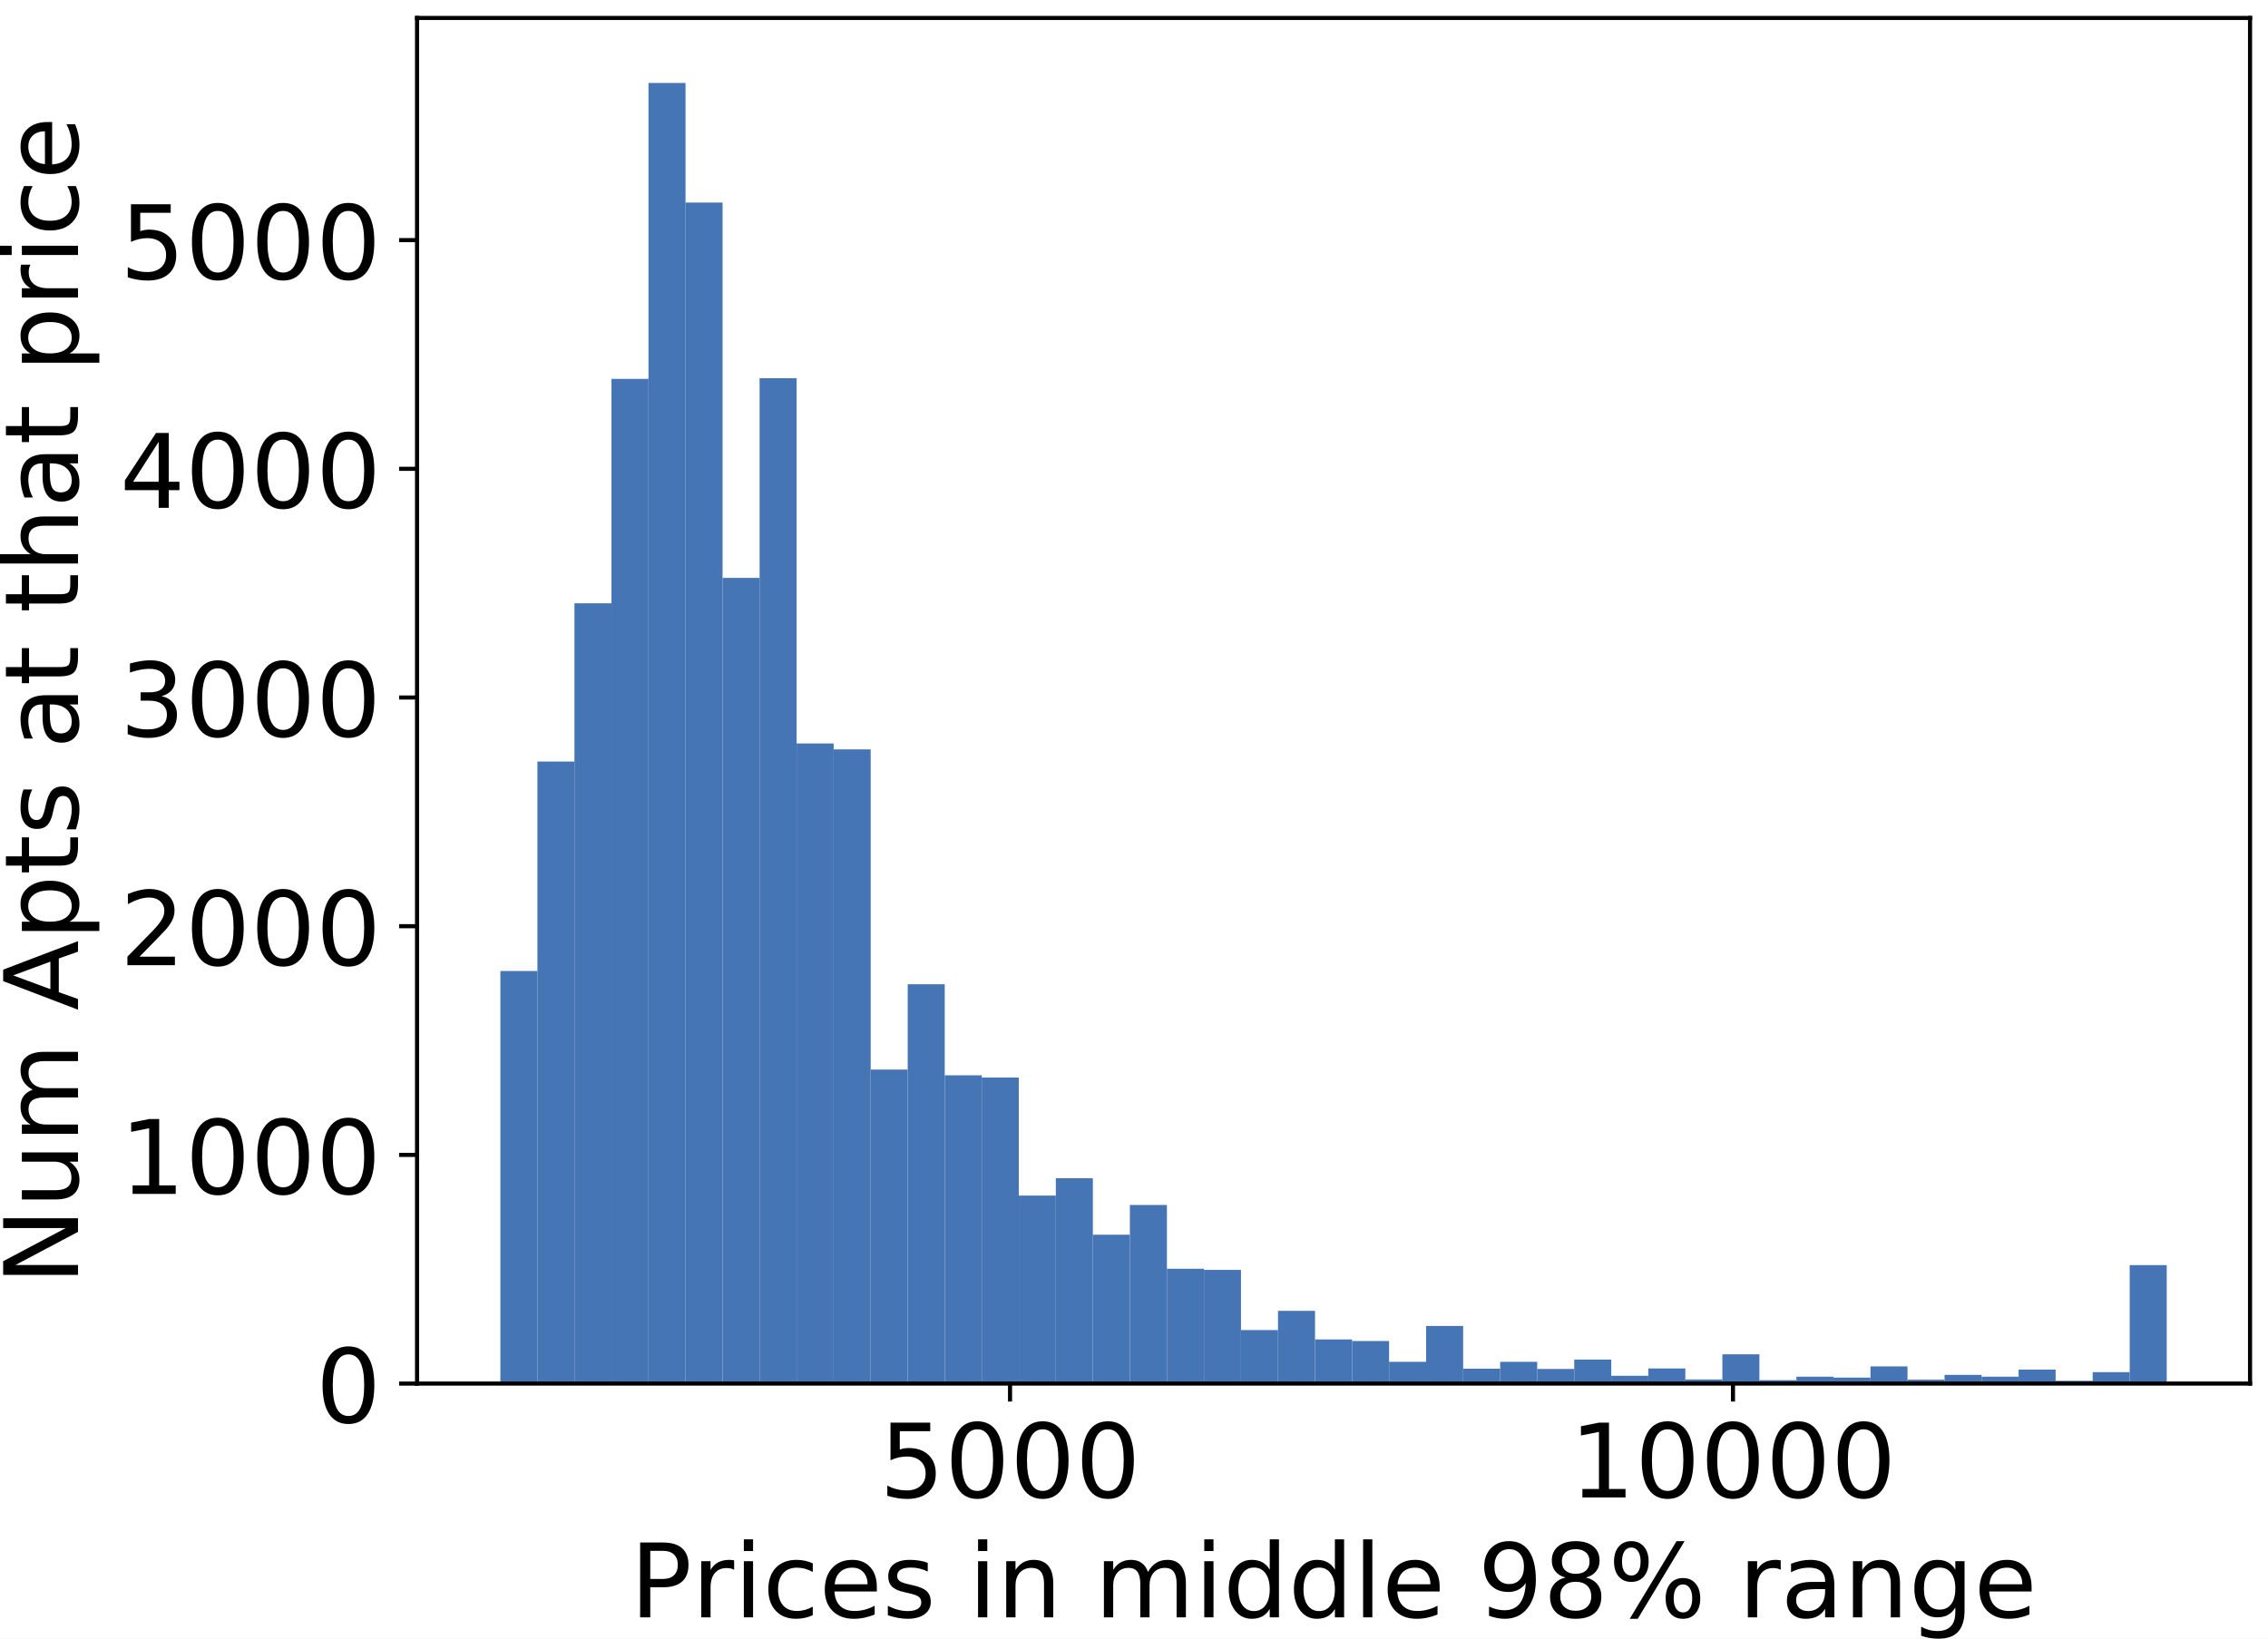
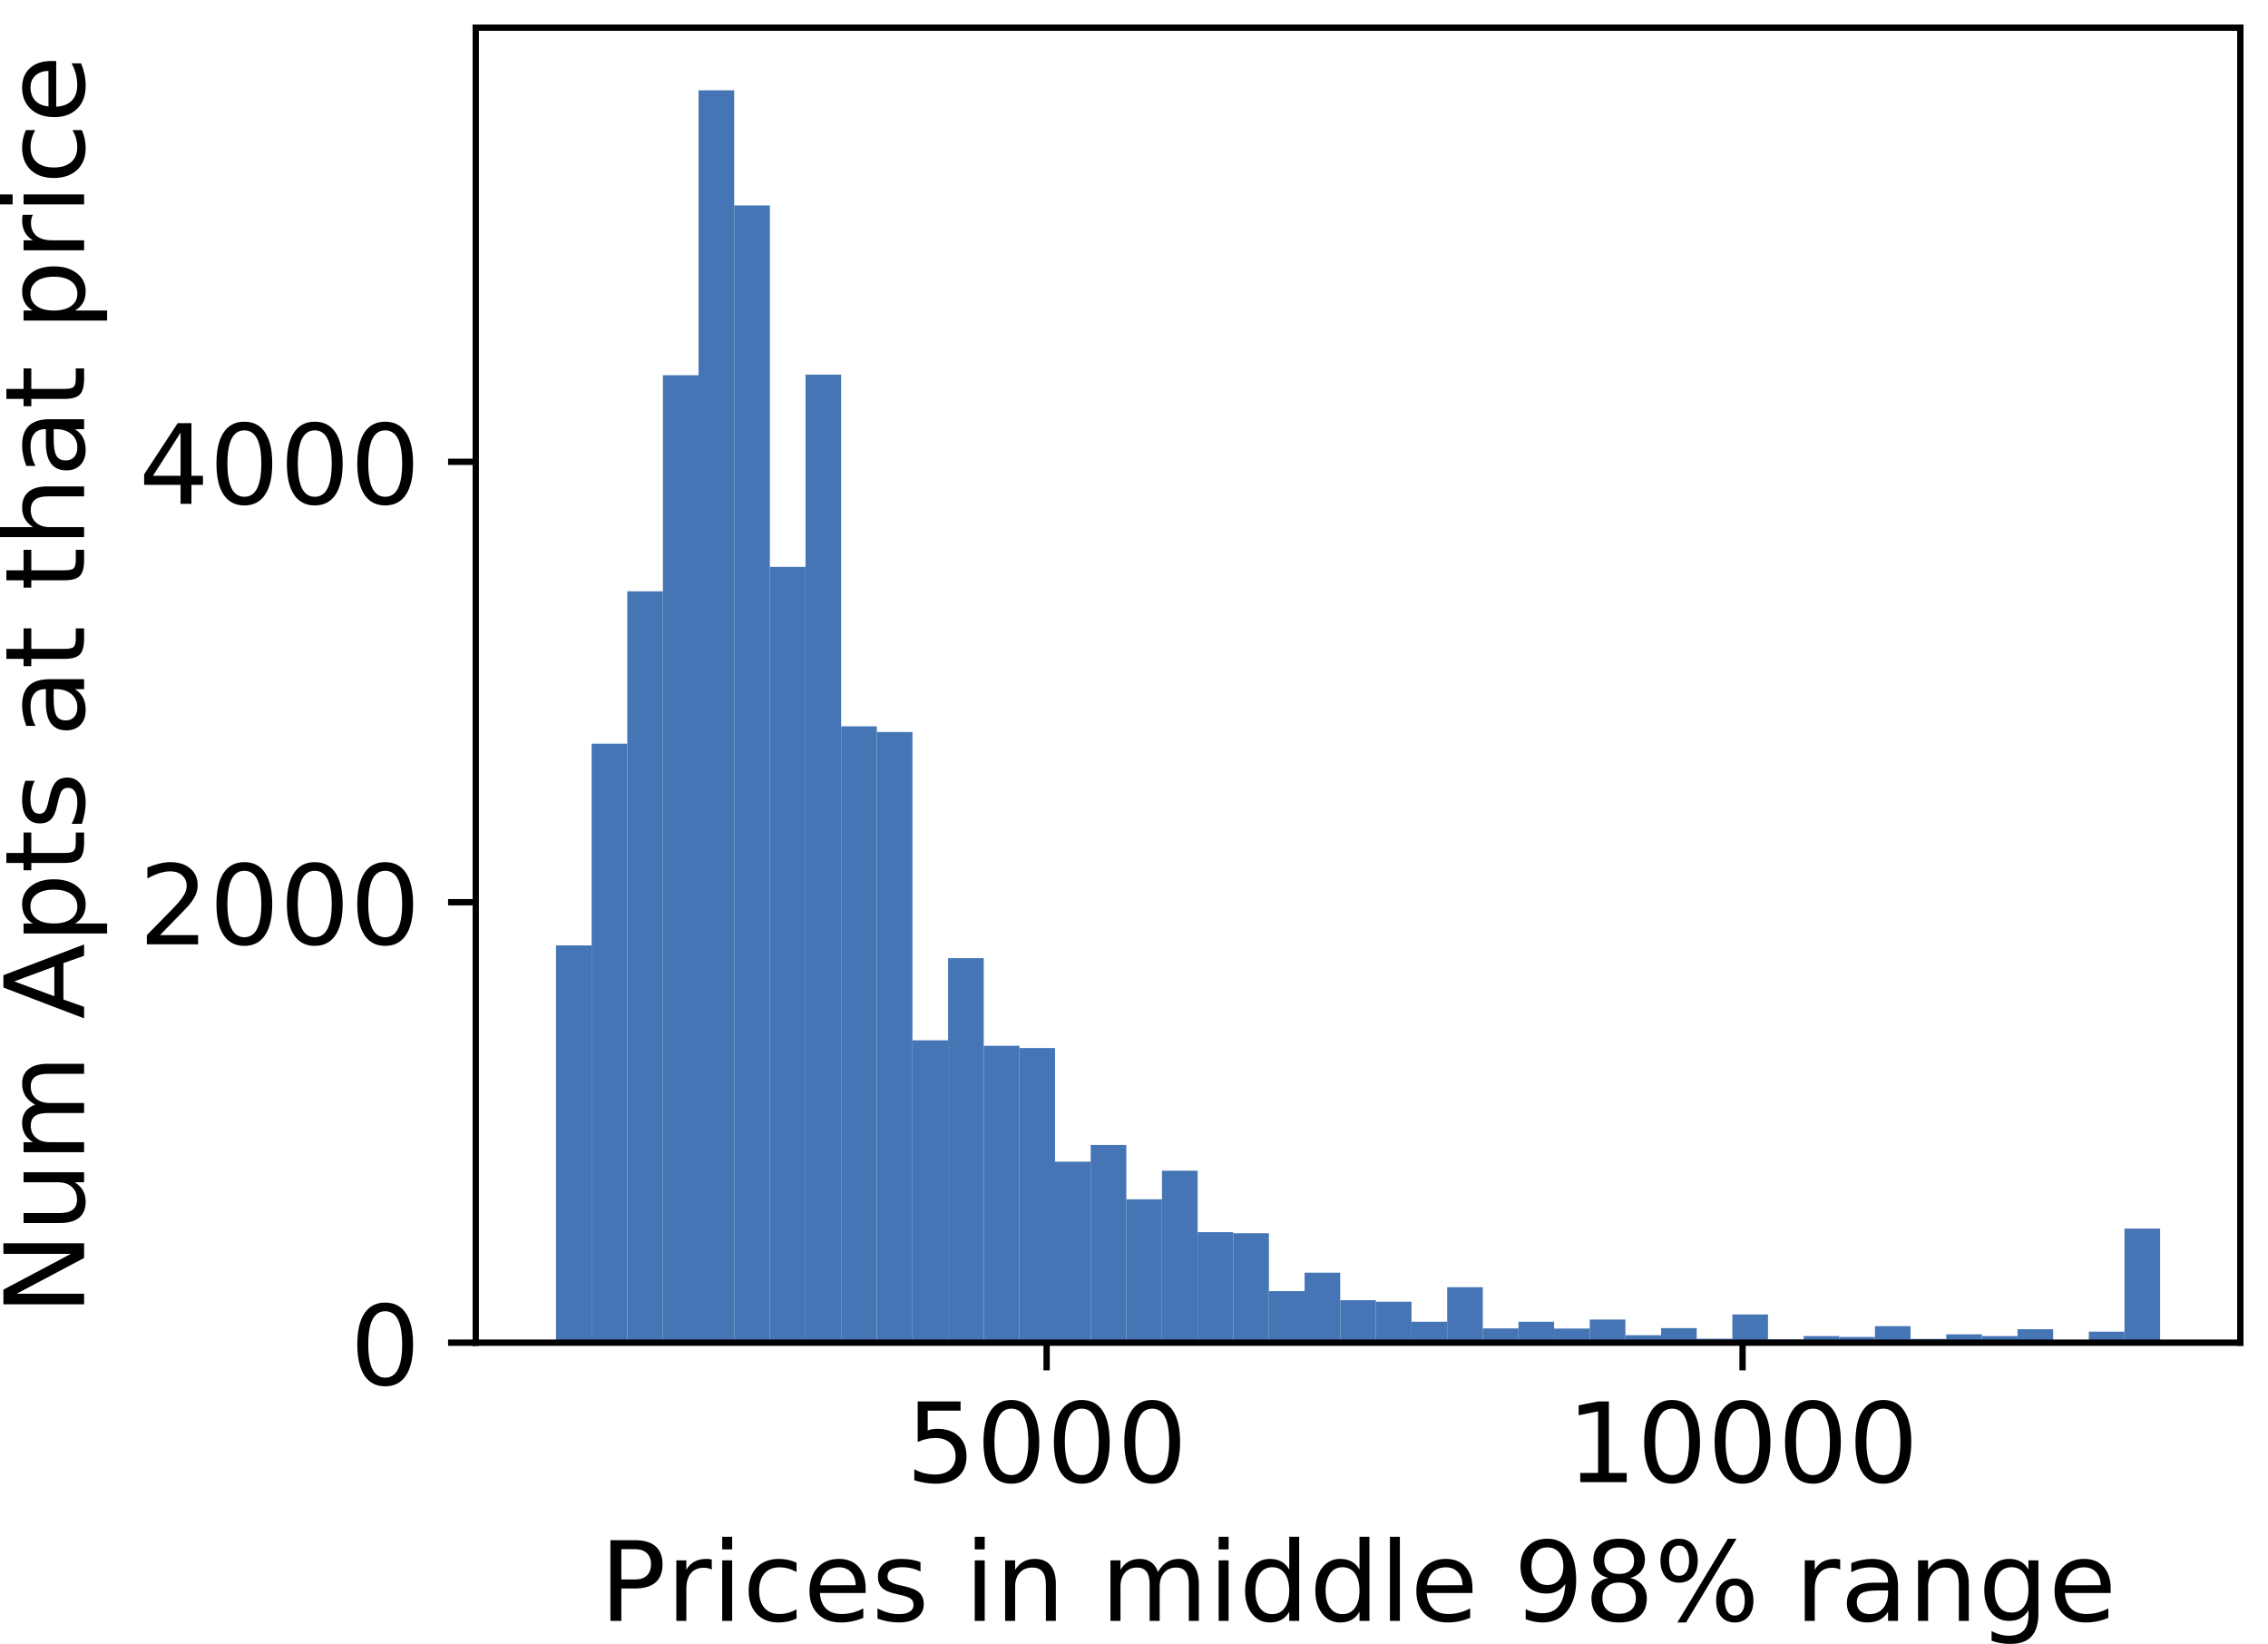
- <svg xmlns="http://www.w3.org/2000/svg" xmlns:xlink="http://www.w3.org/1999/xlink" height="319.325pt" version="1.1" viewBox="0 0 441.876 319.325" width="441.876pt">
+ <svg xmlns="http://www.w3.org/2000/svg" xmlns:xlink="http://www.w3.org/1999/xlink" height="207.919pt" version="1.1" viewBox="0 0 286.879 207.919" width="286.879pt">
  <defs>
    <style type="text/css">
*{stroke-linecap:butt;stroke-linejoin:round;}
  </style>
  </defs>
  <g id="figure_1">
    <g id="patch_1">
-       <path d="M 0 319.325  L 441.876 319.325  L 441.876 0  L 0 0  z " style="fill:#ffffff;" />
+       <path d="M 0 207.919  L 286.879 207.919  L 286.879 -0  L 0 -0  z " style="fill:#ffffff;" />
    </g>
    <g id="axes_1">
      <g id="patch_2">
-         <path d="M 81.256 269.612  L 438.376 269.612  L 438.376 3.5  L 81.256 3.5  z " style="fill:#ffffff;" />
+         <path d="M 60.179 169.82  L 283.379 169.82  L 283.379 3.5  L 60.179 3.5  z " style="fill:#ffffff;" />
      </g>
      <g id="patch_3">
-         <path clip-path="url(#p190b74ce3b)" d="M 97.489 269.612  L 104.704 269.612  L 104.704 189.217  L 97.489 189.217  z " style="fill:#4575b4;" />
+         <path clip-path="url(#p3b7eba3731)" d="M 70.325 169.82  L 74.834 169.82  L 74.834 119.573  L 70.325 119.573  z " style="fill:#4575b4;" />
      </g>
      <g id="patch_4">
-         <path clip-path="url(#p190b74ce3b)" d="M 104.704 269.612  L 111.918 269.612  L 111.918 148.396  L 104.704 148.396  z " style="fill:#4575b4;" />
+         <path clip-path="url(#p3b7eba3731)" d="M 74.834 169.82  L 79.343 169.82  L 79.343 94.06  L 74.834 94.06  z " style="fill:#4575b4;" />
      </g>
      <g id="patch_5">
-         <path clip-path="url(#p190b74ce3b)" d="M 111.918 269.612  L 119.133 269.612  L 119.133 117.557  L 111.918 117.557  z " style="fill:#4575b4;" />
+         <path clip-path="url(#p3b7eba3731)" d="M 79.343 169.82  L 83.852 169.82  L 83.852 74.786  L 79.343 74.786  z " style="fill:#4575b4;" />
      </g>
      <g id="patch_6">
-         <path clip-path="url(#p190b74ce3b)" d="M 119.133 269.612  L 126.347 269.612  L 126.347 73.839  L 119.133 73.839  z " style="fill:#4575b4;" />
+         <path clip-path="url(#p3b7eba3731)" d="M 83.852 169.82  L 88.361 169.82  L 88.361 47.462  L 83.852 47.462  z " style="fill:#4575b4;" />
      </g>
      <g id="patch_7">
-         <path clip-path="url(#p190b74ce3b)" d="M 126.347 269.612  L 133.562 269.612  L 133.562 16.172  L 126.347 16.172  z " style="fill:#4575b4;" />
+         <path clip-path="url(#p3b7eba3731)" d="M 88.361 169.82  L 92.87 169.82  L 92.87 11.42  L 88.361 11.42  z " style="fill:#4575b4;" />
      </g>
      <g id="patch_8">
-         <path clip-path="url(#p190b74ce3b)" d="M 133.562 269.612  L 140.776 269.612  L 140.776 39.479  L 133.562 39.479  z " style="fill:#4575b4;" />
+         <path clip-path="url(#p3b7eba3731)" d="M 92.87 169.82  L 97.379 169.82  L 97.379 25.987  L 92.87 25.987  z " style="fill:#4575b4;" />
      </g>
      <g id="patch_9">
-         <path clip-path="url(#p190b74ce3b)" d="M 140.776 269.612  L 147.991 269.612  L 147.991 112.61  L 140.776 112.61  z " style="fill:#4575b4;" />
+         <path clip-path="url(#p3b7eba3731)" d="M 97.379 169.82  L 101.888 169.82  L 101.888 71.694  L 97.379 71.694  z " style="fill:#4575b4;" />
      </g>
      <g id="patch_10">
-         <path clip-path="url(#p190b74ce3b)" d="M 147.991 269.612  L 155.205 269.612  L 155.205 73.705  L 147.991 73.705  z " style="fill:#4575b4;" />
+         <path clip-path="url(#p3b7eba3731)" d="M 101.888 169.82  L 106.398 169.82  L 106.398 47.378  L 101.888 47.378  z " style="fill:#4575b4;" />
      </g>
      <g id="patch_11">
-         <path clip-path="url(#p190b74ce3b)" d="M 155.205 269.612  L 162.42 269.612  L 162.42 144.875  L 155.205 144.875  z " style="fill:#4575b4;" />
+         <path clip-path="url(#p3b7eba3731)" d="M 106.398 169.82  L 110.907 169.82  L 110.907 91.859  L 106.398 91.859  z " style="fill:#4575b4;" />
      </g>
      <g id="patch_12">
-         <path clip-path="url(#p190b74ce3b)" d="M 162.42 269.612  L 169.634 269.612  L 169.634 146.034  L 162.42 146.034  z " style="fill:#4575b4;" />
+         <path clip-path="url(#p3b7eba3731)" d="M 110.907 169.82  L 115.416 169.82  L 115.416 92.584  L 110.907 92.584  z " style="fill:#4575b4;" />
      </g>
      <g id="patch_13">
-         <path clip-path="url(#p190b74ce3b)" d="M 169.634 269.612  L 176.849 269.612  L 176.849 208.425  L 169.634 208.425  z " style="fill:#4575b4;" />
+         <path clip-path="url(#p3b7eba3731)" d="M 115.416 169.82  L 119.925 169.82  L 119.925 131.578  L 115.416 131.578  z " style="fill:#4575b4;" />
      </g>
      <g id="patch_14">
-         <path clip-path="url(#p190b74ce3b)" d="M 176.849 269.612  L 184.064 269.612  L 184.064 191.802  L 176.849 191.802  z " style="fill:#4575b4;" />
+         <path clip-path="url(#p3b7eba3731)" d="M 119.925 169.82  L 124.434 169.82  L 124.434 121.189  L 119.925 121.189  z " style="fill:#4575b4;" />
      </g>
      <g id="patch_15">
-         <path clip-path="url(#p190b74ce3b)" d="M 184.064 269.612  L 191.278 269.612  L 191.278 209.539  L 184.064 209.539  z " style="fill:#4575b4;" />
+         <path clip-path="url(#p3b7eba3731)" d="M 124.434 169.82  L 128.943 169.82  L 128.943 132.274  L 124.434 132.274  z " style="fill:#4575b4;" />
      </g>
      <g id="patch_16">
-         <path clip-path="url(#p190b74ce3b)" d="M 191.278 269.612  L 198.493 269.612  L 198.493 209.984  L 191.278 209.984  z " style="fill:#4575b4;" />
+         <path clip-path="url(#p3b7eba3731)" d="M 128.943 169.82  L 133.452 169.82  L 133.452 132.553  L 128.943 132.553  z " style="fill:#4575b4;" />
      </g>
      <g id="patch_17">
-         <path clip-path="url(#p190b74ce3b)" d="M 198.493 269.612  L 205.707 269.612  L 205.707 232.98  L 198.493 232.98  z " style="fill:#4575b4;" />
+         <path clip-path="url(#p3b7eba3731)" d="M 133.452 169.82  L 137.961 169.82  L 137.961 146.925  L 133.452 146.925  z " style="fill:#4575b4;" />
      </g>
      <g id="patch_18">
-         <path clip-path="url(#p190b74ce3b)" d="M 205.707 269.612  L 212.922 269.612  L 212.922 229.593  L 205.707 229.593  z " style="fill:#4575b4;" />
+         <path clip-path="url(#p3b7eba3731)" d="M 137.961 169.82  L 142.47 169.82  L 142.47 144.808  L 137.961 144.808  z " style="fill:#4575b4;" />
      </g>
      <g id="patch_19">
-         <path clip-path="url(#p190b74ce3b)" d="M 212.922 269.612  L 220.136 269.612  L 220.136 240.6  L 212.922 240.6  z " style="fill:#4575b4;" />
+         <path clip-path="url(#p3b7eba3731)" d="M 142.47 169.82  L 146.979 169.82  L 146.979 151.688  L 142.47 151.688  z " style="fill:#4575b4;" />
      </g>
      <g id="patch_20">
-         <path clip-path="url(#p190b74ce3b)" d="M 220.136 269.612  L 227.351 269.612  L 227.351 234.807  L 220.136 234.807  z " style="fill:#4575b4;" />
+         <path clip-path="url(#p3b7eba3731)" d="M 146.979 169.82  L 151.488 169.82  L 151.488 148.067  L 146.979 148.067  z " style="fill:#4575b4;" />
      </g>
      <g id="patch_21">
-         <path clip-path="url(#p190b74ce3b)" d="M 227.351 269.612  L 234.565 269.612  L 234.565 247.24  L 227.351 247.24  z " style="fill:#4575b4;" />
+         <path clip-path="url(#p3b7eba3731)" d="M 151.488 169.82  L 155.998 169.82  L 155.998 155.838  L 151.488 155.838  z " style="fill:#4575b4;" />
      </g>
      <g id="patch_22">
-         <path clip-path="url(#p190b74ce3b)" d="M 234.565 269.612  L 241.78 269.612  L 241.78 247.463  L 234.565 247.463  z " style="fill:#4575b4;" />
+         <path clip-path="url(#p3b7eba3731)" d="M 155.998 169.82  L 160.507 169.82  L 160.507 155.977  L 155.998 155.977  z " style="fill:#4575b4;" />
      </g>
      <g id="patch_23">
-         <path clip-path="url(#p190b74ce3b)" d="M 241.78 269.612  L 248.994 269.612  L 248.994 259.184  L 241.78 259.184  z " style="fill:#4575b4;" />
+         <path clip-path="url(#p3b7eba3731)" d="M 160.507 169.82  L 165.016 169.82  L 165.016 163.302  L 160.507 163.302  z " style="fill:#4575b4;" />
      </g>
      <g id="patch_24">
-         <path clip-path="url(#p190b74ce3b)" d="M 248.994 269.612  L 256.209 269.612  L 256.209 255.44  L 248.994 255.44  z " style="fill:#4575b4;" />
+         <path clip-path="url(#p3b7eba3731)" d="M 165.016 169.82  L 169.525 169.82  L 169.525 160.963  L 165.016 160.963  z " style="fill:#4575b4;" />
      </g>
      <g id="patch_25">
-         <path clip-path="url(#p190b74ce3b)" d="M 256.209 269.612  L 263.424 269.612  L 263.424 261.011  L 256.209 261.011  z " style="fill:#4575b4;" />
+         <path clip-path="url(#p3b7eba3731)" d="M 169.525 169.82  L 174.034 169.82  L 174.034 164.444  L 169.525 164.444  z " style="fill:#4575b4;" />
      </g>
      <g id="patch_26">
-         <path clip-path="url(#p190b74ce3b)" d="M 263.424 269.612  L 270.638 269.612  L 270.638 261.323  L 263.424 261.323  z " style="fill:#4575b4;" />
+         <path clip-path="url(#p3b7eba3731)" d="M 174.034 169.82  L 178.543 169.82  L 178.543 164.639  L 174.034 164.639  z " style="fill:#4575b4;" />
      </g>
      <g id="patch_27">
-         <path clip-path="url(#p190b74ce3b)" d="M 270.638 269.612  L 277.853 269.612  L 277.853 265.378  L 270.638 265.378  z " style="fill:#4575b4;" />
+         <path clip-path="url(#p3b7eba3731)" d="M 178.543 169.82  L 183.052 169.82  L 183.052 167.174  L 178.543 167.174  z " style="fill:#4575b4;" />
      </g>
      <g id="patch_28">
-         <path clip-path="url(#p190b74ce3b)" d="M 277.853 269.612  L 285.067 269.612  L 285.067 258.382  L 277.853 258.382  z " style="fill:#4575b4;" />
+         <path clip-path="url(#p3b7eba3731)" d="M 183.052 169.82  L 187.561 169.82  L 187.561 162.801  L 183.052 162.801  z " style="fill:#4575b4;" />
      </g>
      <g id="patch_29">
-         <path clip-path="url(#p190b74ce3b)" d="M 285.067 269.612  L 292.282 269.612  L 292.282 266.715  L 285.067 266.715  z " style="fill:#4575b4;" />
+         <path clip-path="url(#p3b7eba3731)" d="M 187.561 169.82  L 192.07 169.82  L 192.07 168.01  L 187.561 168.01  z " style="fill:#4575b4;" />
      </g>
      <g id="patch_30">
-         <path clip-path="url(#p190b74ce3b)" d="M 292.282 269.612  L 299.496 269.612  L 299.496 265.378  L 292.282 265.378  z " style="fill:#4575b4;" />
+         <path clip-path="url(#p3b7eba3731)" d="M 192.07 169.82  L 196.579 169.82  L 196.579 167.174  L 192.07 167.174  z " style="fill:#4575b4;" />
      </g>
      <g id="patch_31">
-         <path clip-path="url(#p190b74ce3b)" d="M 299.496 269.612  L 306.711 269.612  L 306.711 266.76  L 299.496 266.76  z " style="fill:#4575b4;" />
+         <path clip-path="url(#p3b7eba3731)" d="M 196.579 169.82  L 201.088 169.82  L 201.088 168.037  L 196.579 168.037  z " style="fill:#4575b4;" />
      </g>
      <g id="patch_32">
-         <path clip-path="url(#p190b74ce3b)" d="M 306.711 269.612  L 313.925 269.612  L 313.925 264.933  L 306.711 264.933  z " style="fill:#4575b4;" />
+         <path clip-path="url(#p3b7eba3731)" d="M 201.088 169.82  L 205.598 169.82  L 205.598 166.895  L 201.088 166.895  z " style="fill:#4575b4;" />
      </g>
      <g id="patch_33">
-         <path clip-path="url(#p190b74ce3b)" d="M 313.925 269.612  L 321.14 269.612  L 321.14 268.097  L 313.925 268.097  z " style="fill:#4575b4;" />
+         <path clip-path="url(#p3b7eba3731)" d="M 205.598 169.82  L 210.107 169.82  L 210.107 168.873  L 205.598 168.873  z " style="fill:#4575b4;" />
      </g>
      <g id="patch_34">
-         <path clip-path="url(#p190b74ce3b)" d="M 321.14 269.612  L 328.354 269.612  L 328.354 266.671  L 321.14 266.671  z " style="fill:#4575b4;" />
+         <path clip-path="url(#p3b7eba3731)" d="M 210.107 169.82  L 214.616 169.82  L 214.616 167.982  L 210.107 167.982  z " style="fill:#4575b4;" />
      </g>
      <g id="patch_35">
-         <path clip-path="url(#p190b74ce3b)" d="M 328.354 269.612  L 335.569 269.612  L 335.569 268.81  L 328.354 268.81  z " style="fill:#4575b4;" />
+         <path clip-path="url(#p3b7eba3731)" d="M 214.616 169.82  L 219.125 169.82  L 219.125 169.319  L 214.616 169.319  z " style="fill:#4575b4;" />
      </g>
      <g id="patch_36">
-         <path clip-path="url(#p190b74ce3b)" d="M 335.569 269.612  L 342.784 269.612  L 342.784 263.908  L 335.569 263.908  z " style="fill:#4575b4;" />
+         <path clip-path="url(#p3b7eba3731)" d="M 219.125 169.82  L 223.634 169.82  L 223.634 166.255  L 219.125 166.255  z " style="fill:#4575b4;" />
      </g>
      <g id="patch_37">
-         <path clip-path="url(#p190b74ce3b)" d="M 342.784 269.612  L 349.998 269.612  L 349.998 268.944  L 342.784 268.944  z " style="fill:#4575b4;" />
+         <path clip-path="url(#p3b7eba3731)" d="M 223.634 169.82  L 228.143 169.82  L 228.143 169.402  L 223.634 169.402  z " style="fill:#4575b4;" />
      </g>
      <g id="patch_38">
-         <path clip-path="url(#p190b74ce3b)" d="M 349.998 269.612  L 357.213 269.612  L 357.213 268.275  L 349.998 268.275  z " style="fill:#4575b4;" />
+         <path clip-path="url(#p3b7eba3731)" d="M 228.143 169.82  L 232.652 169.82  L 232.652 168.984  L 228.143 168.984  z " style="fill:#4575b4;" />
      </g>
      <g id="patch_39">
-         <path clip-path="url(#p190b74ce3b)" d="M 357.213 269.612  L 364.427 269.612  L 364.427 268.453  L 357.213 268.453  z " style="fill:#4575b4;" />
+         <path clip-path="url(#p3b7eba3731)" d="M 232.652 169.82  L 237.161 169.82  L 237.161 169.096  L 232.652 169.096  z " style="fill:#4575b4;" />
      </g>
      <g id="patch_40">
-         <path clip-path="url(#p190b74ce3b)" d="M 364.427 269.612  L 371.642 269.612  L 371.642 266.27  L 364.427 266.27  z " style="fill:#4575b4;" />
+         <path clip-path="url(#p3b7eba3731)" d="M 237.161 169.82  L 241.67 169.82  L 241.67 167.731  L 237.161 167.731  z " style="fill:#4575b4;" />
      </g>
      <g id="patch_41">
-         <path clip-path="url(#p190b74ce3b)" d="M 371.642 269.612  L 378.856 269.612  L 378.856 268.854  L 371.642 268.854  z " style="fill:#4575b4;" />
+         <path clip-path="url(#p3b7eba3731)" d="M 241.67 169.82  L 246.179 169.82  L 246.179 169.346  L 241.67 169.346  z " style="fill:#4575b4;" />
      </g>
      <g id="patch_42">
-         <path clip-path="url(#p190b74ce3b)" d="M 378.856 269.612  L 386.071 269.612  L 386.071 267.919  L 378.856 267.919  z " style="fill:#4575b4;" />
+         <path clip-path="url(#p3b7eba3731)" d="M 246.179 169.82  L 250.688 169.82  L 250.688 168.762  L 246.179 168.762  z " style="fill:#4575b4;" />
      </g>
      <g id="patch_43">
-         <path clip-path="url(#p190b74ce3b)" d="M 386.071 269.612  L 393.285 269.612  L 393.285 268.275  L 386.071 268.275  z " style="fill:#4575b4;" />
+         <path clip-path="url(#p3b7eba3731)" d="M 250.688 169.82  L 255.198 169.82  L 255.198 168.984  L 250.688 168.984  z " style="fill:#4575b4;" />
      </g>
      <g id="patch_44">
-         <path clip-path="url(#p190b74ce3b)" d="M 393.285 269.612  L 400.5 269.612  L 400.5 266.894  L 393.285 266.894  z " style="fill:#4575b4;" />
+         <path clip-path="url(#p3b7eba3731)" d="M 255.198 169.82  L 259.707 169.82  L 259.707 168.121  L 255.198 168.121  z " style="fill:#4575b4;" />
      </g>
      <g id="patch_45">
-         <path clip-path="url(#p190b74ce3b)" d="M 400.5 269.612  L 407.714 269.612  L 407.714 269.077  L 400.5 269.077  z " style="fill:#4575b4;" />
+         <path clip-path="url(#p3b7eba3731)" d="M 259.707 169.82  L 264.216 169.82  L 264.216 169.486  L 259.707 169.486  z " style="fill:#4575b4;" />
      </g>
      <g id="patch_46">
-         <path clip-path="url(#p190b74ce3b)" d="M 407.714 269.612  L 414.929 269.612  L 414.929 267.384  L 407.714 267.384  z " style="fill:#4575b4;" />
+         <path clip-path="url(#p3b7eba3731)" d="M 264.216 169.82  L 268.725 169.82  L 268.725 168.427  L 264.216 168.427  z " style="fill:#4575b4;" />
      </g>
      <g id="patch_47">
-         <path clip-path="url(#p190b74ce3b)" d="M 414.929 269.612  L 422.144 269.612  L 422.144 246.527  L 414.929 246.527  z " style="fill:#4575b4;" />
+         <path clip-path="url(#p3b7eba3731)" d="M 268.725 169.82  L 273.234 169.82  L 273.234 155.392  L 268.725 155.392  z " style="fill:#4575b4;" />
      </g>
      <g id="matplotlib.axis_1">
        <g id="xtick_1">
          <g id="line2d_1">
            <defs>
-               <path d="M 0 0  L 0 3.5  " id="m1d72c74e8c" style="stroke:#000000;stroke-width:0.8;" />
-             </defs>
-             <g>
-               <use style="stroke:#000000;stroke-width:0.8;" x="196.787" xlink:href="#m1d72c74e8c" y="269.612" />
+               <path d="M 0 0  L 0 3.5  " id="m8e4d65139f" style="stroke:#000000;stroke-width:0.8;" />
+             </defs>
+             <g>
+               <use style="stroke:#000000;stroke-width:0.8;" x="132.386" xlink:href="#m8e4d65139f" y="169.82" />
            </g>
          </g>
          <g id="text_1">
            <defs>
              <path d="M 10.797 72.906  L 49.516 72.906  L 49.516 64.594  L 19.828 64.594  L 19.828 46.734  Q 21.969 47.469 24.109 47.828  Q 26.266 48.188 28.422 48.188  Q 40.625 48.188 47.75 41.5  Q 54.891 34.812 54.891 23.391  Q 54.891 11.625 47.562 5.094  Q 40.234 -1.422 26.906 -1.422  Q 22.312 -1.422 17.547 -0.641  Q 12.797 0.141 7.719 1.703  L 7.719 11.625  Q 12.109 9.234 16.797 8.062  Q 21.484 6.891 26.703 6.891  Q 35.156 6.891 40.078 11.328  Q 45.016 15.766 45.016 23.391  Q 45.016 31 40.078 35.438  Q 35.156 39.891 26.703 39.891  Q 22.75 39.891 18.812 39.016  Q 14.891 38.141 10.797 36.281  z " id="DejaVuSans-35" />
              <path d="M 31.781 66.406  Q 24.172 66.406 20.328 58.906  Q 16.5 51.422 16.5 36.375  Q 16.5 21.391 20.328 13.891  Q 24.172 6.391 31.781 6.391  Q 39.453 6.391 43.281 13.891  Q 47.125 21.391 47.125 36.375  Q 47.125 51.422 43.281 58.906  Q 39.453 66.406 31.781 66.406  z M 31.781 74.219  Q 44.047 74.219 50.516 64.516  Q 56.984 54.828 56.984 36.375  Q 56.984 17.969 50.516 8.266  Q 44.047 -1.422 31.781 -1.422  Q 19.531 -1.422 13.062 8.266  Q 6.594 17.969 6.594 36.375  Q 6.594 54.828 13.062 64.516  Q 19.531 74.219 31.781 74.219  z " id="DejaVuSans-30" />
            </defs>
-             <g transform="translate(171.3368 291.8089)scale(0.2 -0.2)">
+             <g transform="translate(114.571 187.4578)scale(0.14 -0.14)">
              <use xlink:href="#DejaVuSans-35" />
              <use x="63.623" xlink:href="#DejaVuSans-30" />
              <use x="127.246" xlink:href="#DejaVuSans-30" />
              <use x="190.869" xlink:href="#DejaVuSans-30" />
            </g>
          </g>
        </g>
        <g id="xtick_2">
          <g id="line2d_2">
            <g>
-               <use style="stroke:#000000;stroke-width:0.8;" x="337.635" xlink:href="#m1d72c74e8c" y="269.612" />
+               <use style="stroke:#000000;stroke-width:0.8;" x="220.416" xlink:href="#m8e4d65139f" y="169.82" />
            </g>
          </g>
          <g id="text_2">
            <defs>
              <path d="M 12.406 8.297  L 28.516 8.297  L 28.516 63.922  L 10.984 60.406  L 10.984 69.391  L 28.422 72.906  L 38.281 72.906  L 38.281 8.297  L 54.391 8.297  L 54.391 0  L 12.406 0  z " id="DejaVuSans-31" />
            </defs>
-             <g transform="translate(305.8222 291.8089)scale(0.2 -0.2)">
+             <g transform="translate(198.1472 187.4578)scale(0.14 -0.14)">
              <use xlink:href="#DejaVuSans-31" />
              <use x="63.623" xlink:href="#DejaVuSans-30" />
              <use x="127.246" xlink:href="#DejaVuSans-30" />
              <use x="190.869" xlink:href="#DejaVuSans-30" />
              <use x="254.492" xlink:href="#DejaVuSans-30" />
            </g>
          </g>
        </g>
        <g id="text_3">
          <defs>
            <path d="M 19.672 64.797  L 19.672 37.406  L 32.078 37.406  Q 38.969 37.406 42.719 40.969  Q 46.484 44.531 46.484 51.125  Q 46.484 57.672 42.719 61.234  Q 38.969 64.797 32.078 64.797  z M 9.812 72.906  L 32.078 72.906  Q 44.344 72.906 50.609 67.359  Q 56.891 61.812 56.891 51.125  Q 56.891 40.328 50.609 34.812  Q 44.344 29.297 32.078 29.297  L 19.672 29.297  L 19.672 0  L 9.812 0  z " id="DejaVuSans-50" />
            <path d="M 41.109 46.297  Q 39.594 47.172 37.812 47.578  Q 36.031 48 33.891 48  Q 26.266 48 22.188 43.047  Q 18.109 38.094 18.109 28.812  L 18.109 0  L 9.078 0  L 9.078 54.688  L 18.109 54.688  L 18.109 46.188  Q 20.953 51.172 25.484 53.578  Q 30.031 56 36.531 56  Q 37.453 56 38.578 55.875  Q 39.703 55.766 41.062 55.516  z " id="DejaVuSans-72" />
            <path d="M 9.422 54.688  L 18.406 54.688  L 18.406 0  L 9.422 0  z M 9.422 75.984  L 18.406 75.984  L 18.406 64.594  L 9.422 64.594  z " id="DejaVuSans-69" />
            <path d="M 48.781 52.594  L 48.781 44.188  Q 44.969 46.297 41.141 47.344  Q 37.312 48.391 33.406 48.391  Q 24.656 48.391 19.812 42.844  Q 14.984 37.312 14.984 27.297  Q 14.984 17.281 19.812 11.734  Q 24.656 6.203 33.406 6.203  Q 37.312 6.203 41.141 7.25  Q 44.969 8.297 48.781 10.406  L 48.781 2.094  Q 45.016 0.344 40.984 -0.531  Q 36.969 -1.422 32.422 -1.422  Q 20.062 -1.422 12.781 6.344  Q 5.516 14.109 5.516 27.297  Q 5.516 40.672 12.859 48.328  Q 20.219 56 33.016 56  Q 37.156 56 41.109 55.141  Q 45.062 54.297 48.781 52.594  z " id="DejaVuSans-63" />
            <path d="M 56.203 29.594  L 56.203 25.203  L 14.891 25.203  Q 15.484 15.922 20.484 11.062  Q 25.484 6.203 34.422 6.203  Q 39.594 6.203 44.453 7.469  Q 49.312 8.734 54.109 11.281  L 54.109 2.781  Q 49.266 0.734 44.188 -0.344  Q 39.109 -1.422 33.891 -1.422  Q 20.797 -1.422 13.156 6.188  Q 5.516 13.812 5.516 26.812  Q 5.516 40.234 12.766 48.109  Q 20.016 56 32.328 56  Q 43.359 56 49.781 48.891  Q 56.203 41.797 56.203 29.594  z M 47.219 32.234  Q 47.125 39.594 43.094 43.984  Q 39.062 48.391 32.422 48.391  Q 24.906 48.391 20.391 44.141  Q 15.875 39.891 15.188 32.172  z " id="DejaVuSans-65" />
            <path d="M 44.281 53.078  L 44.281 44.578  Q 40.484 46.531 36.375 47.5  Q 32.281 48.484 27.875 48.484  Q 21.188 48.484 17.844 46.438  Q 14.5 44.391 14.5 40.281  Q 14.5 37.156 16.891 35.375  Q 19.281 33.594 26.516 31.984  L 29.594 31.297  Q 39.156 29.25 43.188 25.516  Q 47.219 21.781 47.219 15.094  Q 47.219 7.469 41.188 3.016  Q 35.156 -1.422 24.609 -1.422  Q 20.219 -1.422 15.453 -0.562  Q 10.688 0.297 5.422 2  L 5.422 11.281  Q 10.406 8.688 15.234 7.391  Q 20.062 6.109 24.812 6.109  Q 31.156 6.109 34.562 8.281  Q 37.984 10.453 37.984 14.406  Q 37.984 18.062 35.516 20.016  Q 33.062 21.969 24.703 23.781  L 21.578 24.516  Q 13.234 26.266 9.516 29.906  Q 5.812 33.547 5.812 39.891  Q 5.812 47.609 11.281 51.797  Q 16.75 56 26.812 56  Q 31.781 56 36.172 55.266  Q 40.578 54.547 44.281 53.078  z " id="DejaVuSans-73" />
            <path id="DejaVuSans-20" />
            <path d="M 54.891 33.016  L 54.891 0  L 45.906 0  L 45.906 32.719  Q 45.906 40.484 42.875 44.328  Q 39.844 48.188 33.797 48.188  Q 26.516 48.188 22.312 43.547  Q 18.109 38.922 18.109 30.906  L 18.109 0  L 9.078 0  L 9.078 54.688  L 18.109 54.688  L 18.109 46.188  Q 21.344 51.125 25.703 53.562  Q 30.078 56 35.797 56  Q 45.219 56 50.047 50.172  Q 54.891 44.344 54.891 33.016  z " id="DejaVuSans-6e" />
            <path d="M 52 44.188  Q 55.375 50.25 60.062 53.125  Q 64.75 56 71.094 56  Q 79.641 56 84.281 50.016  Q 88.922 44.047 88.922 33.016  L 88.922 0  L 79.891 0  L 79.891 32.719  Q 79.891 40.578 77.094 44.375  Q 74.312 48.188 68.609 48.188  Q 61.625 48.188 57.562 43.547  Q 53.516 38.922 53.516 30.906  L 53.516 0  L 44.484 0  L 44.484 32.719  Q 44.484 40.625 41.703 44.406  Q 38.922 48.188 33.109 48.188  Q 26.219 48.188 22.156 43.531  Q 18.109 38.875 18.109 30.906  L 18.109 0  L 9.078 0  L 9.078 54.688  L 18.109 54.688  L 18.109 46.188  Q 21.188 51.219 25.484 53.609  Q 29.781 56 35.688 56  Q 41.656 56 45.828 52.969  Q 50 49.953 52 44.188  z " id="DejaVuSans-6d" />
            <path d="M 45.406 46.391  L 45.406 75.984  L 54.391 75.984  L 54.391 0  L 45.406 0  L 45.406 8.203  Q 42.578 3.328 38.25 0.953  Q 33.938 -1.422 27.875 -1.422  Q 17.969 -1.422 11.734 6.484  Q 5.516 14.406 5.516 27.297  Q 5.516 40.188 11.734 48.094  Q 17.969 56 27.875 56  Q 33.938 56 38.25 53.625  Q 42.578 51.266 45.406 46.391  z M 14.797 27.297  Q 14.797 17.391 18.875 11.75  Q 22.953 6.109 30.078 6.109  Q 37.203 6.109 41.297 11.75  Q 45.406 17.391 45.406 27.297  Q 45.406 37.203 41.297 42.844  Q 37.203 48.484 30.078 48.484  Q 22.953 48.484 18.875 42.844  Q 14.797 37.203 14.797 27.297  z " id="DejaVuSans-64" />
            <path d="M 9.422 75.984  L 18.406 75.984  L 18.406 0  L 9.422 0  z " id="DejaVuSans-6c" />
            <path d="M 10.984 1.516  L 10.984 10.5  Q 14.703 8.734 18.5 7.812  Q 22.312 6.891 25.984 6.891  Q 35.75 6.891 40.891 13.453  Q 46.047 20.016 46.781 33.406  Q 43.953 29.203 39.594 26.953  Q 35.25 24.703 29.984 24.703  Q 19.047 24.703 12.672 31.312  Q 6.297 37.938 6.297 49.422  Q 6.297 60.641 12.938 67.422  Q 19.578 74.219 30.609 74.219  Q 43.266 74.219 49.922 64.516  Q 56.594 54.828 56.594 36.375  Q 56.594 19.141 48.406 8.859  Q 40.234 -1.422 26.422 -1.422  Q 22.703 -1.422 18.891 -0.688  Q 15.094 0.047 10.984 1.516  z M 30.609 32.422  Q 37.25 32.422 41.125 36.953  Q 45.016 41.5 45.016 49.422  Q 45.016 57.281 41.125 61.844  Q 37.25 66.406 30.609 66.406  Q 23.969 66.406 20.094 61.844  Q 16.219 57.281 16.219 49.422  Q 16.219 41.5 20.094 36.953  Q 23.969 32.422 30.609 32.422  z " id="DejaVuSans-39" />
            <path d="M 31.781 34.625  Q 24.75 34.625 20.719 30.859  Q 16.703 27.094 16.703 20.516  Q 16.703 13.922 20.719 10.156  Q 24.75 6.391 31.781 6.391  Q 38.812 6.391 42.859 10.172  Q 46.922 13.969 46.922 20.516  Q 46.922 27.094 42.891 30.859  Q 38.875 34.625 31.781 34.625  z M 21.922 38.812  Q 15.578 40.375 12.031 44.719  Q 8.5 49.078 8.5 55.328  Q 8.5 64.062 14.719 69.141  Q 20.953 74.219 31.781 74.219  Q 42.672 74.219 48.875 69.141  Q 55.078 64.062 55.078 55.328  Q 55.078 49.078 51.531 44.719  Q 48 40.375 41.703 38.812  Q 48.828 37.156 52.797 32.312  Q 56.781 27.484 56.781 20.516  Q 56.781 9.906 50.312 4.234  Q 43.844 -1.422 31.781 -1.422  Q 19.734 -1.422 13.25 4.234  Q 6.781 9.906 6.781 20.516  Q 6.781 27.484 10.781 32.312  Q 14.797 37.156 21.922 38.812  z M 18.312 54.391  Q 18.312 48.734 21.844 45.562  Q 25.391 42.391 31.781 42.391  Q 38.141 42.391 41.719 45.562  Q 45.312 48.734 45.312 54.391  Q 45.312 60.062 41.719 63.234  Q 38.141 66.406 31.781 66.406  Q 25.391 66.406 21.844 63.234  Q 18.312 60.062 18.312 54.391  z " id="DejaVuSans-38" />
            <path d="M 72.703 32.078  Q 68.453 32.078 66.031 28.469  Q 63.625 24.859 63.625 18.406  Q 63.625 12.062 66.031 8.422  Q 68.453 4.781 72.703 4.781  Q 76.859 4.781 79.266 8.422  Q 81.688 12.062 81.688 18.406  Q 81.688 24.812 79.266 28.438  Q 76.859 32.078 72.703 32.078  z M 72.703 38.281  Q 80.422 38.281 84.953 32.906  Q 89.5 27.547 89.5 18.406  Q 89.5 9.281 84.938 3.922  Q 80.375 -1.422 72.703 -1.422  Q 64.891 -1.422 60.344 3.922  Q 55.812 9.281 55.812 18.406  Q 55.812 27.594 60.375 32.938  Q 64.938 38.281 72.703 38.281  z M 22.312 68.016  Q 18.109 68.016 15.688 64.375  Q 13.281 60.75 13.281 54.391  Q 13.281 47.953 15.672 44.328  Q 18.062 40.719 22.312 40.719  Q 26.562 40.719 28.969 44.328  Q 31.391 47.953 31.391 54.391  Q 31.391 60.688 28.953 64.344  Q 26.516 68.016 22.312 68.016  z M 66.406 74.219  L 74.219 74.219  L 28.609 -1.422  L 20.797 -1.422  z M 22.312 74.219  Q 30.031 74.219 34.609 68.875  Q 39.203 63.531 39.203 54.391  Q 39.203 45.172 34.641 39.844  Q 30.078 34.516 22.312 34.516  Q 14.547 34.516 10.031 39.859  Q 5.516 45.219 5.516 54.391  Q 5.516 63.484 10.047 68.844  Q 14.594 74.219 22.312 74.219  z " id="DejaVuSans-25" />
            <path d="M 34.281 27.484  Q 23.391 27.484 19.188 25  Q 14.984 22.516 14.984 16.5  Q 14.984 11.719 18.141 8.906  Q 21.297 6.109 26.703 6.109  Q 34.188 6.109 38.703 11.406  Q 43.219 16.703 43.219 25.484  L 43.219 27.484  z M 52.203 31.203  L 52.203 0  L 43.219 0  L 43.219 8.297  Q 40.141 3.328 35.547 0.953  Q 30.953 -1.422 24.312 -1.422  Q 15.922 -1.422 10.953 3.297  Q 6 8.016 6 15.922  Q 6 25.141 12.172 29.828  Q 18.359 34.516 30.609 34.516  L 43.219 34.516  L 43.219 35.406  Q 43.219 41.609 39.141 45  Q 35.062 48.391 27.688 48.391  Q 23 48.391 18.547 47.266  Q 14.109 46.141 10.016 43.891  L 10.016 52.203  Q 14.938 54.109 19.578 55.047  Q 24.219 56 28.609 56  Q 40.484 56 46.344 49.844  Q 52.203 43.703 52.203 31.203  z " id="DejaVuSans-61" />
            <path d="M 45.406 27.984  Q 45.406 37.75 41.375 43.109  Q 37.359 48.484 30.078 48.484  Q 22.859 48.484 18.828 43.109  Q 14.797 37.75 14.797 27.984  Q 14.797 18.266 18.828 12.891  Q 22.859 7.516 30.078 7.516  Q 37.359 7.516 41.375 12.891  Q 45.406 18.266 45.406 27.984  z M 54.391 6.781  Q 54.391 -7.172 48.188 -13.984  Q 42 -20.797 29.203 -20.797  Q 24.469 -20.797 20.266 -20.094  Q 16.062 -19.391 12.109 -17.922  L 12.109 -9.188  Q 16.062 -11.328 19.922 -12.344  Q 23.781 -13.375 27.781 -13.375  Q 36.625 -13.375 41.016 -8.766  Q 45.406 -4.156 45.406 5.172  L 45.406 9.625  Q 42.625 4.781 38.281 2.391  Q 33.938 0 27.875 0  Q 17.828 0 11.672 7.656  Q 5.516 15.328 5.516 27.984  Q 5.516 40.672 11.672 48.328  Q 17.828 56 27.875 56  Q 33.938 56 38.281 53.609  Q 42.625 51.219 45.406 46.391  L 45.406 54.688  L 54.391 54.688  z " id="DejaVuSans-67" />
          </defs>
-           <g transform="translate(122.7584 315.1651)scale(0.2 -0.2)">
+           <g transform="translate(75.83891 205.0072)scale(0.14 -0.14)">
            <use xlink:href="#DejaVuSans-50" />
            <use x="60.287" xlink:href="#DejaVuSans-72" />
            <use x="101.4" xlink:href="#DejaVuSans-69" />
            <use x="129.184" xlink:href="#DejaVuSans-63" />
            <use x="184.164" xlink:href="#DejaVuSans-65" />
            <use x="245.688" xlink:href="#DejaVuSans-73" />
            <use x="297.787" xlink:href="#DejaVuSans-20" />
            <use x="329.574" xlink:href="#DejaVuSans-69" />
            <use x="357.357" xlink:href="#DejaVuSans-6e" />
            <use x="420.736" xlink:href="#DejaVuSans-20" />
            <use x="452.523" xlink:href="#DejaVuSans-6d" />
            <use x="549.936" xlink:href="#DejaVuSans-69" />
            <use x="577.719" xlink:href="#DejaVuSans-64" />
            <use x="641.195" xlink:href="#DejaVuSans-64" />
            <use x="704.672" xlink:href="#DejaVuSans-6c" />
            <use x="732.455" xlink:href="#DejaVuSans-65" />
            <use x="793.979" xlink:href="#DejaVuSans-20" />
            <use x="825.766" xlink:href="#DejaVuSans-39" />
            <use x="889.389" xlink:href="#DejaVuSans-38" />
            <use x="953.012" xlink:href="#DejaVuSans-25" />
            <use x="1048.031" xlink:href="#DejaVuSans-20" />
            <use x="1079.818" xlink:href="#DejaVuSans-72" />
            <use x="1120.932" xlink:href="#DejaVuSans-61" />
            <use x="1182.211" xlink:href="#DejaVuSans-6e" />
            <use x="1245.59" xlink:href="#DejaVuSans-67" />
            <use x="1309.066" xlink:href="#DejaVuSans-65" />
          </g>
        </g>
      </g>
      <g id="matplotlib.axis_2">
        <g id="ytick_1">
          <g id="line2d_3">
            <defs>
-               <path d="M 0 0  L -3.5 0  " id="m109acefe6a" style="stroke:#000000;stroke-width:0.8;" />
-             </defs>
-             <g>
-               <use style="stroke:#000000;stroke-width:0.8;" x="81.256" xlink:href="#m109acefe6a" y="269.612" />
+               <path d="M 0 0  L -3.5 0  " id="m8139a8a4ef" style="stroke:#000000;stroke-width:0.8;" />
+             </defs>
+             <g>
+               <use style="stroke:#000000;stroke-width:0.8;" x="60.179" xlink:href="#m8139a8a4ef" y="169.82" />
            </g>
          </g>
          <g id="text_4">
-             <g transform="translate(61.53125 277.2104)scale(0.2 -0.2)">
+             <g transform="translate(44.27188 175.1389)scale(0.14 -0.14)">
              <use xlink:href="#DejaVuSans-30" />
            </g>
          </g>
        </g>
        <g id="ytick_2">
          <g id="line2d_4">
            <g>
-               <use style="stroke:#000000;stroke-width:0.8;" x="81.256" xlink:href="#m109acefe6a" y="225.047" />
+               <use style="stroke:#000000;stroke-width:0.8;" x="60.179" xlink:href="#m8139a8a4ef" y="114.114" />
            </g>
          </g>
          <g id="text_5">
-             <g transform="translate(23.35625 232.6456)scale(0.2 -0.2)">
-               <use xlink:href="#DejaVuSans-31" />
-               <use x="63.623" xlink:href="#DejaVuSans-30" />
-               <use x="127.246" xlink:href="#DejaVuSans-30" />
-               <use x="190.869" xlink:href="#DejaVuSans-30" />
-             </g>
-           </g>
-         </g>
-         <g id="ytick_3">
-           <g id="line2d_5">
-             <g>
-               <use style="stroke:#000000;stroke-width:0.8;" x="81.256" xlink:href="#m109acefe6a" y="180.482" />
-             </g>
-           </g>
-           <g id="text_6">
            <defs>
              <path d="M 19.188 8.297  L 53.609 8.297  L 53.609 0  L 7.328 0  L 7.328 8.297  Q 12.938 14.109 22.625 23.891  Q 32.328 33.688 34.812 36.531  Q 39.547 41.844 41.422 45.531  Q 43.312 49.219 43.312 52.781  Q 43.312 58.594 39.234 62.25  Q 35.156 65.922 28.609 65.922  Q 23.969 65.922 18.812 64.312  Q 13.672 62.703 7.812 59.422  L 7.812 69.391  Q 13.766 71.781 18.938 73  Q 24.125 74.219 28.422 74.219  Q 39.75 74.219 46.484 68.547  Q 53.219 62.891 53.219 53.422  Q 53.219 48.922 51.531 44.891  Q 49.859 40.875 45.406 35.406  Q 44.188 33.984 37.641 27.219  Q 31.109 20.453 19.188 8.297  z " id="DejaVuSans-32" />
            </defs>
-             <g transform="translate(23.35625 188.0808)scale(0.2 -0.2)">
+             <g transform="translate(17.54938 119.4329)scale(0.14 -0.14)">
              <use xlink:href="#DejaVuSans-32" />
              <use x="63.623" xlink:href="#DejaVuSans-30" />
              <use x="127.246" xlink:href="#DejaVuSans-30" />
              <use x="190.869" xlink:href="#DejaVuSans-30" />
            </g>
          </g>
        </g>
-         <g id="ytick_4">
-           <g id="line2d_6">
-             <g>
-               <use style="stroke:#000000;stroke-width:0.8;" x="81.256" xlink:href="#m109acefe6a" y="135.918" />
-             </g>
-           </g>
-           <g id="text_7">
-             <defs>
-               <path d="M 40.578 39.312  Q 47.656 37.797 51.625 33  Q 55.609 28.219 55.609 21.188  Q 55.609 10.406 48.188 4.484  Q 40.766 -1.422 27.094 -1.422  Q 22.516 -1.422 17.656 -0.516  Q 12.797 0.391 7.625 2.203  L 7.625 11.719  Q 11.719 9.328 16.594 8.109  Q 21.484 6.891 26.812 6.891  Q 36.078 6.891 40.938 10.547  Q 45.797 14.203 45.797 21.188  Q 45.797 27.641 41.281 31.266  Q 36.766 34.906 28.719 34.906  L 20.219 34.906  L 20.219 43.016  L 29.109 43.016  Q 36.375 43.016 40.234 45.922  Q 44.094 48.828 44.094 54.297  Q 44.094 59.906 40.109 62.906  Q 36.141 65.922 28.719 65.922  Q 24.656 65.922 20.016 65.031  Q 15.375 64.156 9.812 62.312  L 9.812 71.094  Q 15.438 72.656 20.344 73.438  Q 25.25 74.219 29.594 74.219  Q 40.828 74.219 47.359 69.109  Q 53.906 64.016 53.906 55.328  Q 53.906 49.266 50.438 45.094  Q 46.969 40.922 40.578 39.312  z " id="DejaVuSans-33" />
-             </defs>
-             <g transform="translate(23.35625 143.516)scale(0.2 -0.2)">
-               <use xlink:href="#DejaVuSans-33" />
-               <use x="63.623" xlink:href="#DejaVuSans-30" />
-               <use x="127.246" xlink:href="#DejaVuSans-30" />
-               <use x="190.869" xlink:href="#DejaVuSans-30" />
-             </g>
-           </g>
-         </g>
-         <g id="ytick_5">
-           <g id="line2d_7">
-             <g>
-               <use style="stroke:#000000;stroke-width:0.8;" x="81.256" xlink:href="#m109acefe6a" y="91.353" />
-             </g>
-           </g>
-           <g id="text_8">
+         <g id="ytick_3">
+           <g id="line2d_5">
+             <g>
+               <use style="stroke:#000000;stroke-width:0.8;" x="60.179" xlink:href="#m8139a8a4ef" y="58.408" />
+             </g>
+           </g>
+           <g id="text_6">
            <defs>
              <path d="M 37.797 64.312  L 12.891 25.391  L 37.797 25.391  z M 35.203 72.906  L 47.609 72.906  L 47.609 25.391  L 58.016 25.391  L 58.016 17.188  L 47.609 17.188  L 47.609 0  L 37.797 0  L 37.797 17.188  L 4.891 17.188  L 4.891 26.703  z " id="DejaVuSans-34" />
            </defs>
-             <g transform="translate(23.35625 98.95125)scale(0.2 -0.2)">
+             <g transform="translate(17.54938 63.72691)scale(0.14 -0.14)">
              <use xlink:href="#DejaVuSans-34" />
              <use x="63.623" xlink:href="#DejaVuSans-30" />
              <use x="127.246" xlink:href="#DejaVuSans-30" />
              <use x="190.869" xlink:href="#DejaVuSans-30" />
            </g>
          </g>
        </g>
-         <g id="ytick_6">
-           <g id="line2d_8">
-             <g>
-               <use style="stroke:#000000;stroke-width:0.8;" x="81.256" xlink:href="#m109acefe6a" y="46.788" />
-             </g>
-           </g>
-           <g id="text_9">
-             <g transform="translate(23.35625 54.38645)scale(0.2 -0.2)">
-               <use xlink:href="#DejaVuSans-35" />
-               <use x="63.623" xlink:href="#DejaVuSans-30" />
-               <use x="127.246" xlink:href="#DejaVuSans-30" />
-               <use x="190.869" xlink:href="#DejaVuSans-30" />
-             </g>
-           </g>
-         </g>
-         <g id="text_10">
+         <g id="text_7">
          <defs>
            <path d="M 9.812 72.906  L 23.094 72.906  L 55.422 11.922  L 55.422 72.906  L 64.984 72.906  L 64.984 0  L 51.703 0  L 19.391 60.984  L 19.391 0  L 9.812 0  z " id="DejaVuSans-4e" />
            <path d="M 8.5 21.578  L 8.5 54.688  L 17.484 54.688  L 17.484 21.922  Q 17.484 14.156 20.5 10.266  Q 23.531 6.391 29.594 6.391  Q 36.859 6.391 41.078 11.031  Q 45.312 15.672 45.312 23.688  L 45.312 54.688  L 54.297 54.688  L 54.297 0  L 45.312 0  L 45.312 8.406  Q 42.047 3.422 37.719 1  Q 33.406 -1.422 27.688 -1.422  Q 18.266 -1.422 13.375 4.438  Q 8.5 10.297 8.5 21.578  z M 31.109 56  z " id="DejaVuSans-75" />
            <path d="M 34.188 63.188  L 20.797 26.906  L 47.609 26.906  z M 28.609 72.906  L 39.797 72.906  L 67.578 0  L 57.328 0  L 50.688 18.703  L 17.828 18.703  L 11.188 0  L 0.781 0  z " id="DejaVuSans-41" />
            <path d="M 18.109 8.203  L 18.109 -20.797  L 9.078 -20.797  L 9.078 54.688  L 18.109 54.688  L 18.109 46.391  Q 20.953 51.266 25.266 53.625  Q 29.594 56 35.594 56  Q 45.562 56 51.781 48.094  Q 58.016 40.188 58.016 27.297  Q 58.016 14.406 51.781 6.484  Q 45.562 -1.422 35.594 -1.422  Q 29.594 -1.422 25.266 0.953  Q 20.953 3.328 18.109 8.203  z M 48.688 27.297  Q 48.688 37.203 44.609 42.844  Q 40.531 48.484 33.406 48.484  Q 26.266 48.484 22.188 42.844  Q 18.109 37.203 18.109 27.297  Q 18.109 17.391 22.188 11.75  Q 26.266 6.109 33.406 6.109  Q 40.531 6.109 44.609 11.75  Q 48.688 17.391 48.688 27.297  z " id="DejaVuSans-70" />
            <path d="M 18.312 70.219  L 18.312 54.688  L 36.812 54.688  L 36.812 47.703  L 18.312 47.703  L 18.312 18.016  Q 18.312 11.328 20.141 9.422  Q 21.969 7.516 27.594 7.516  L 36.812 7.516  L 36.812 0  L 27.594 0  Q 17.188 0 13.234 3.875  Q 9.281 7.766 9.281 18.016  L 9.281 47.703  L 2.688 47.703  L 2.688 54.688  L 9.281 54.688  L 9.281 70.219  z " id="DejaVuSans-74" />
            <path d="M 54.891 33.016  L 54.891 0  L 45.906 0  L 45.906 32.719  Q 45.906 40.484 42.875 44.328  Q 39.844 48.188 33.797 48.188  Q 26.516 48.188 22.312 43.547  Q 18.109 38.922 18.109 30.906  L 18.109 0  L 9.078 0  L 9.078 75.984  L 18.109 75.984  L 18.109 46.188  Q 21.344 51.125 25.703 53.562  Q 30.078 56 35.797 56  Q 45.219 56 50.047 50.172  Q 54.891 44.344 54.891 33.016  z " id="DejaVuSans-68" />
          </defs>
-           <g transform="translate(15.19688 250.3904)rotate(-90)scale(0.2 -0.2)">
+           <g transform="translate(10.63781 166.3441)rotate(-90)scale(0.14 -0.14)">
            <use xlink:href="#DejaVuSans-4e" />
            <use x="74.805" xlink:href="#DejaVuSans-75" />
            <use x="138.184" xlink:href="#DejaVuSans-6d" />
            <use x="235.596" xlink:href="#DejaVuSans-20" />
            <use x="267.383" xlink:href="#DejaVuSans-41" />
            <use x="335.791" xlink:href="#DejaVuSans-70" />
            <use x="399.268" xlink:href="#DejaVuSans-74" />
            <use x="438.477" xlink:href="#DejaVuSans-73" />
            <use x="490.576" xlink:href="#DejaVuSans-20" />
            <use x="522.363" xlink:href="#DejaVuSans-61" />
            <use x="583.643" xlink:href="#DejaVuSans-74" />
            <use x="622.852" xlink:href="#DejaVuSans-20" />
            <use x="654.639" xlink:href="#DejaVuSans-74" />
            <use x="693.848" xlink:href="#DejaVuSans-68" />
            <use x="757.227" xlink:href="#DejaVuSans-61" />
            <use x="818.506" xlink:href="#DejaVuSans-74" />
            <use x="857.715" xlink:href="#DejaVuSans-20" />
            <use x="889.502" xlink:href="#DejaVuSans-70" />
            <use x="952.979" xlink:href="#DejaVuSans-72" />
            <use x="994.092" xlink:href="#DejaVuSans-69" />
            <use x="1021.875" xlink:href="#DejaVuSans-63" />
            <use x="1076.855" xlink:href="#DejaVuSans-65" />
          </g>
        </g>
      </g>
      <g id="patch_48">
-         <path d="M 81.256 269.612  L 81.256 3.5  " style="fill:none;stroke:#000000;stroke-linecap:square;stroke-linejoin:miter;stroke-width:0.8;" />
+         <path d="M 60.179 169.82  L 60.179 3.5  " style="fill:none;stroke:#000000;stroke-linecap:square;stroke-linejoin:miter;stroke-width:0.8;" />
      </g>
      <g id="patch_49">
-         <path d="M 438.376 269.612  L 438.376 3.5  " style="fill:none;stroke:#000000;stroke-linecap:square;stroke-linejoin:miter;stroke-width:0.8;" />
+         <path d="M 283.379 169.82  L 283.379 3.5  " style="fill:none;stroke:#000000;stroke-linecap:square;stroke-linejoin:miter;stroke-width:0.8;" />
      </g>
      <g id="patch_50">
-         <path d="M 81.256 269.612  L 438.376 269.612  " style="fill:none;stroke:#000000;stroke-linecap:square;stroke-linejoin:miter;stroke-width:0.8;" />
+         <path d="M 60.179 169.82  L 283.379 169.82  " style="fill:none;stroke:#000000;stroke-linecap:square;stroke-linejoin:miter;stroke-width:0.8;" />
      </g>
      <g id="patch_51">
-         <path d="M 81.256 3.5  L 438.376 3.5  " style="fill:none;stroke:#000000;stroke-linecap:square;stroke-linejoin:miter;stroke-width:0.8;" />
+         <path d="M 60.179 3.5  L 283.379 3.5  " style="fill:none;stroke:#000000;stroke-linecap:square;stroke-linejoin:miter;stroke-width:0.8;" />
      </g>
    </g>
  </g>
  <defs>
-     <clipPath id="p190b74ce3b">
-       <rect height="266.112" width="357.12" x="81.256" y="3.5" />
+     <clipPath id="p3b7eba3731">
+       <rect height="166.32" width="223.2" x="60.179" y="3.5" />
    </clipPath>
  </defs>
</svg>
